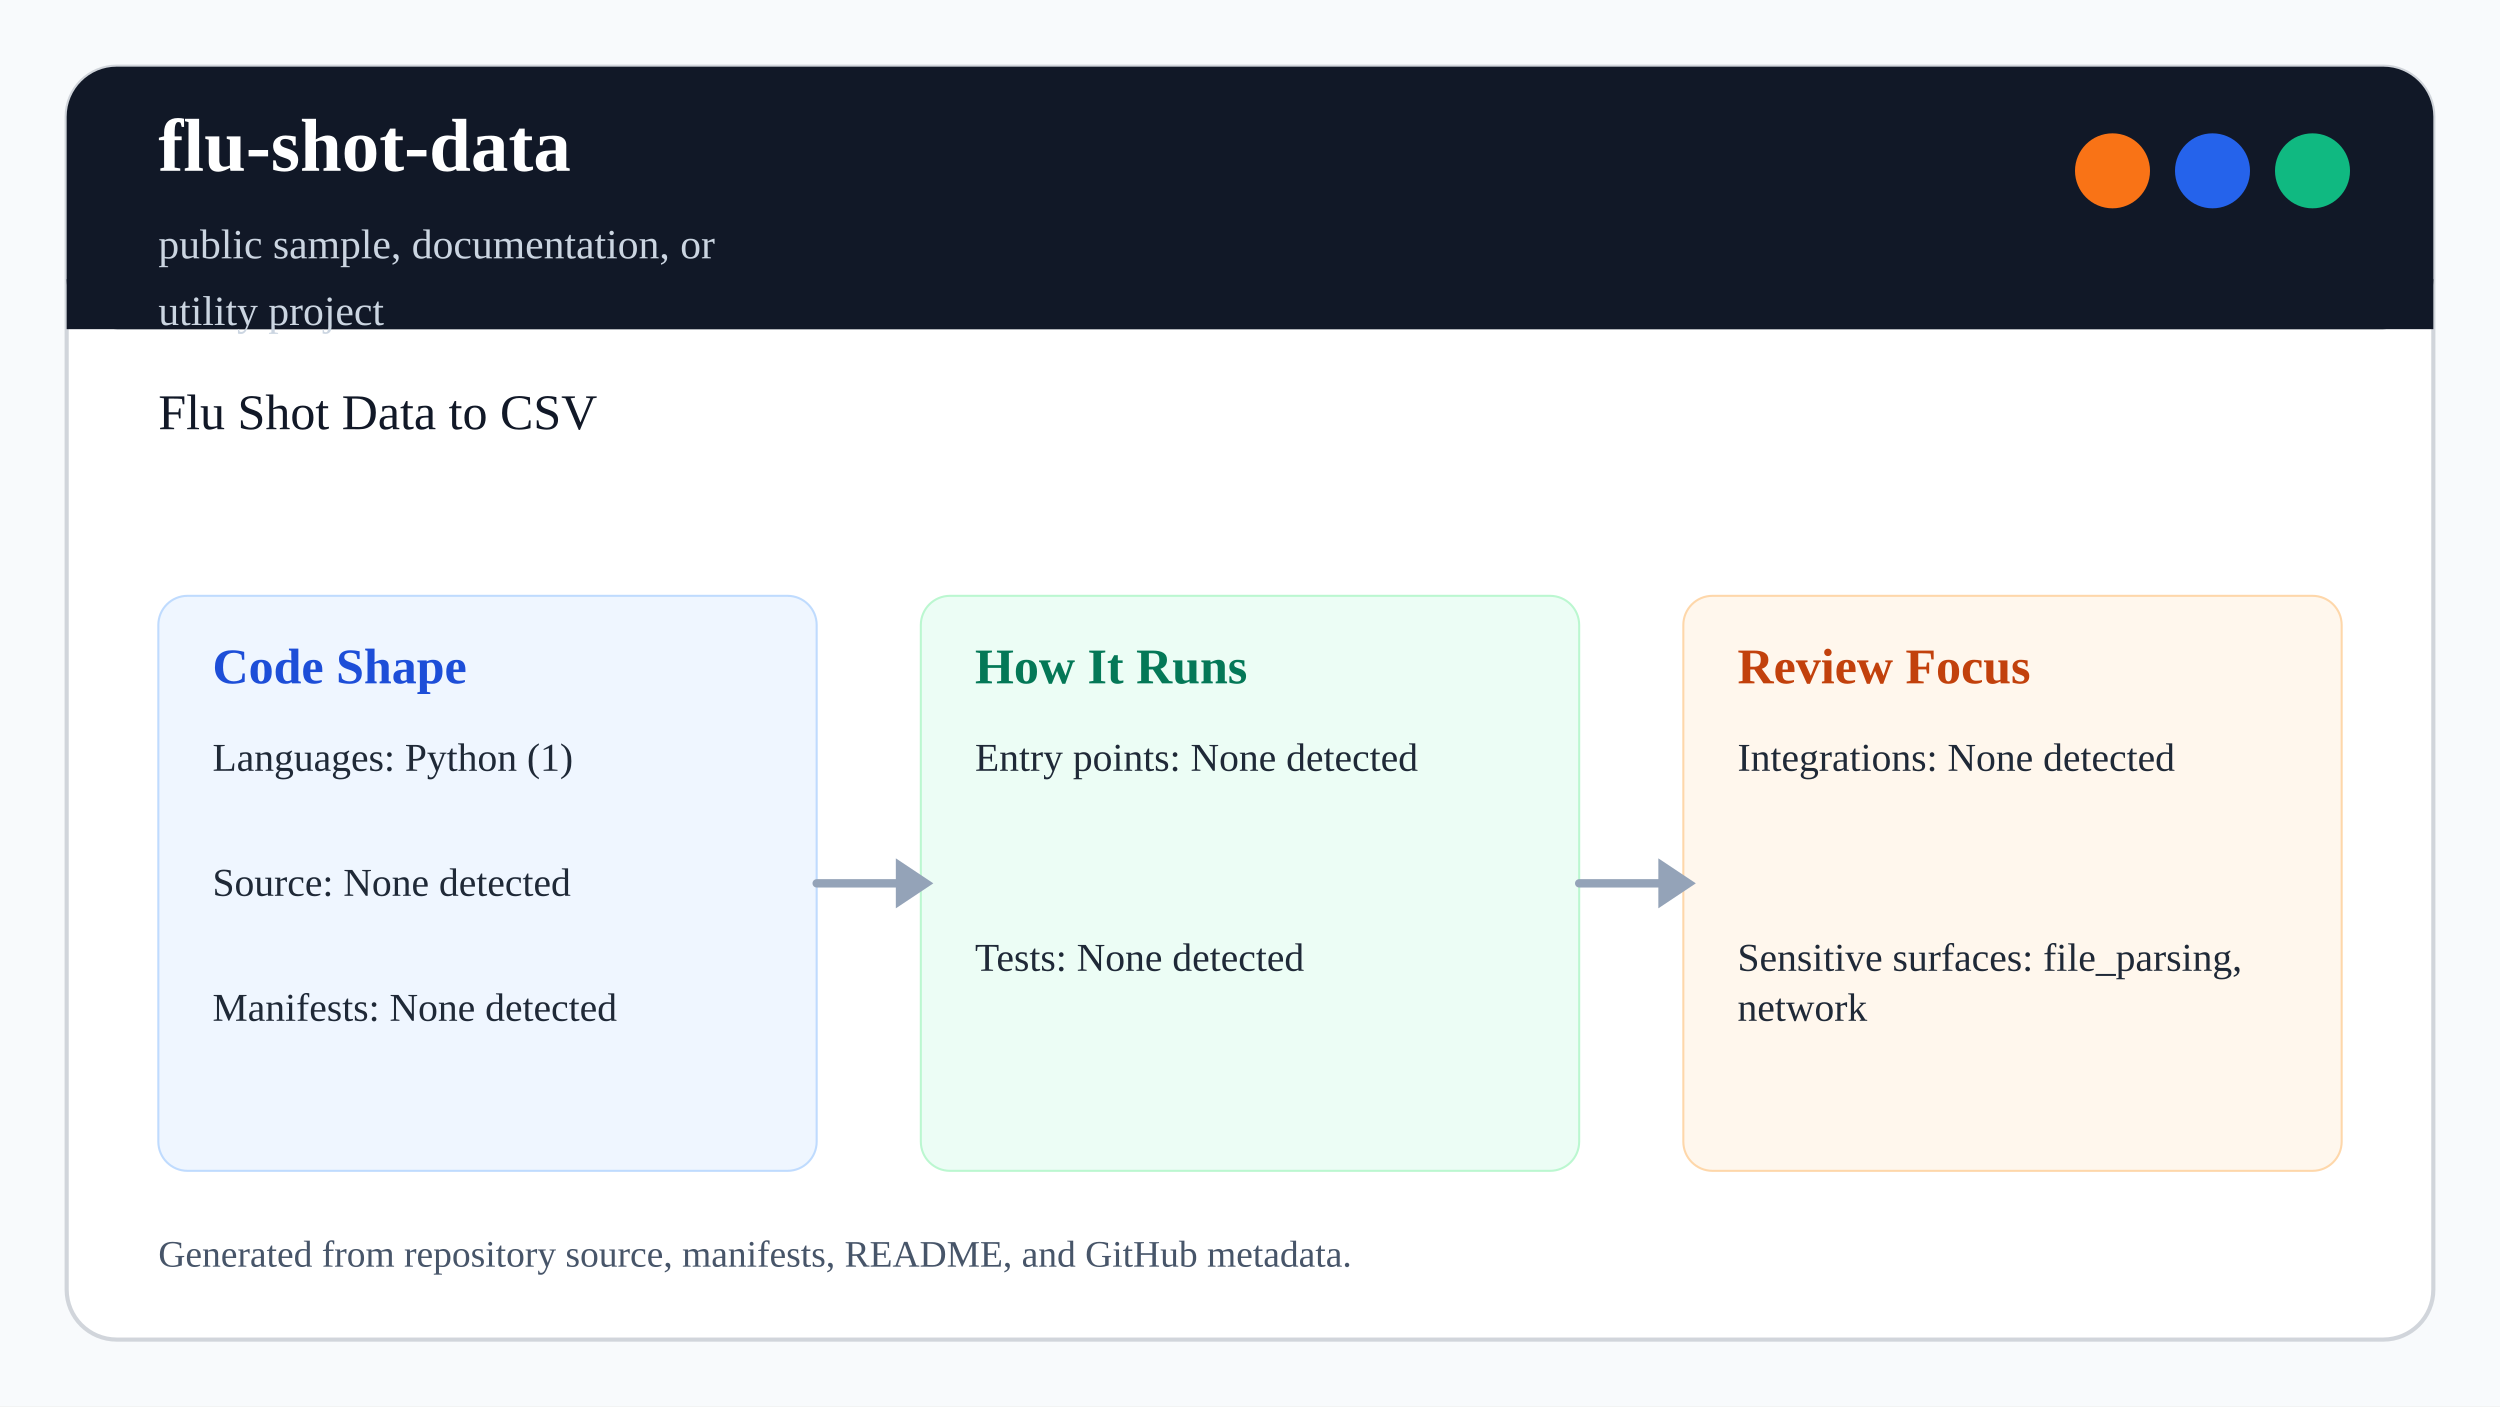
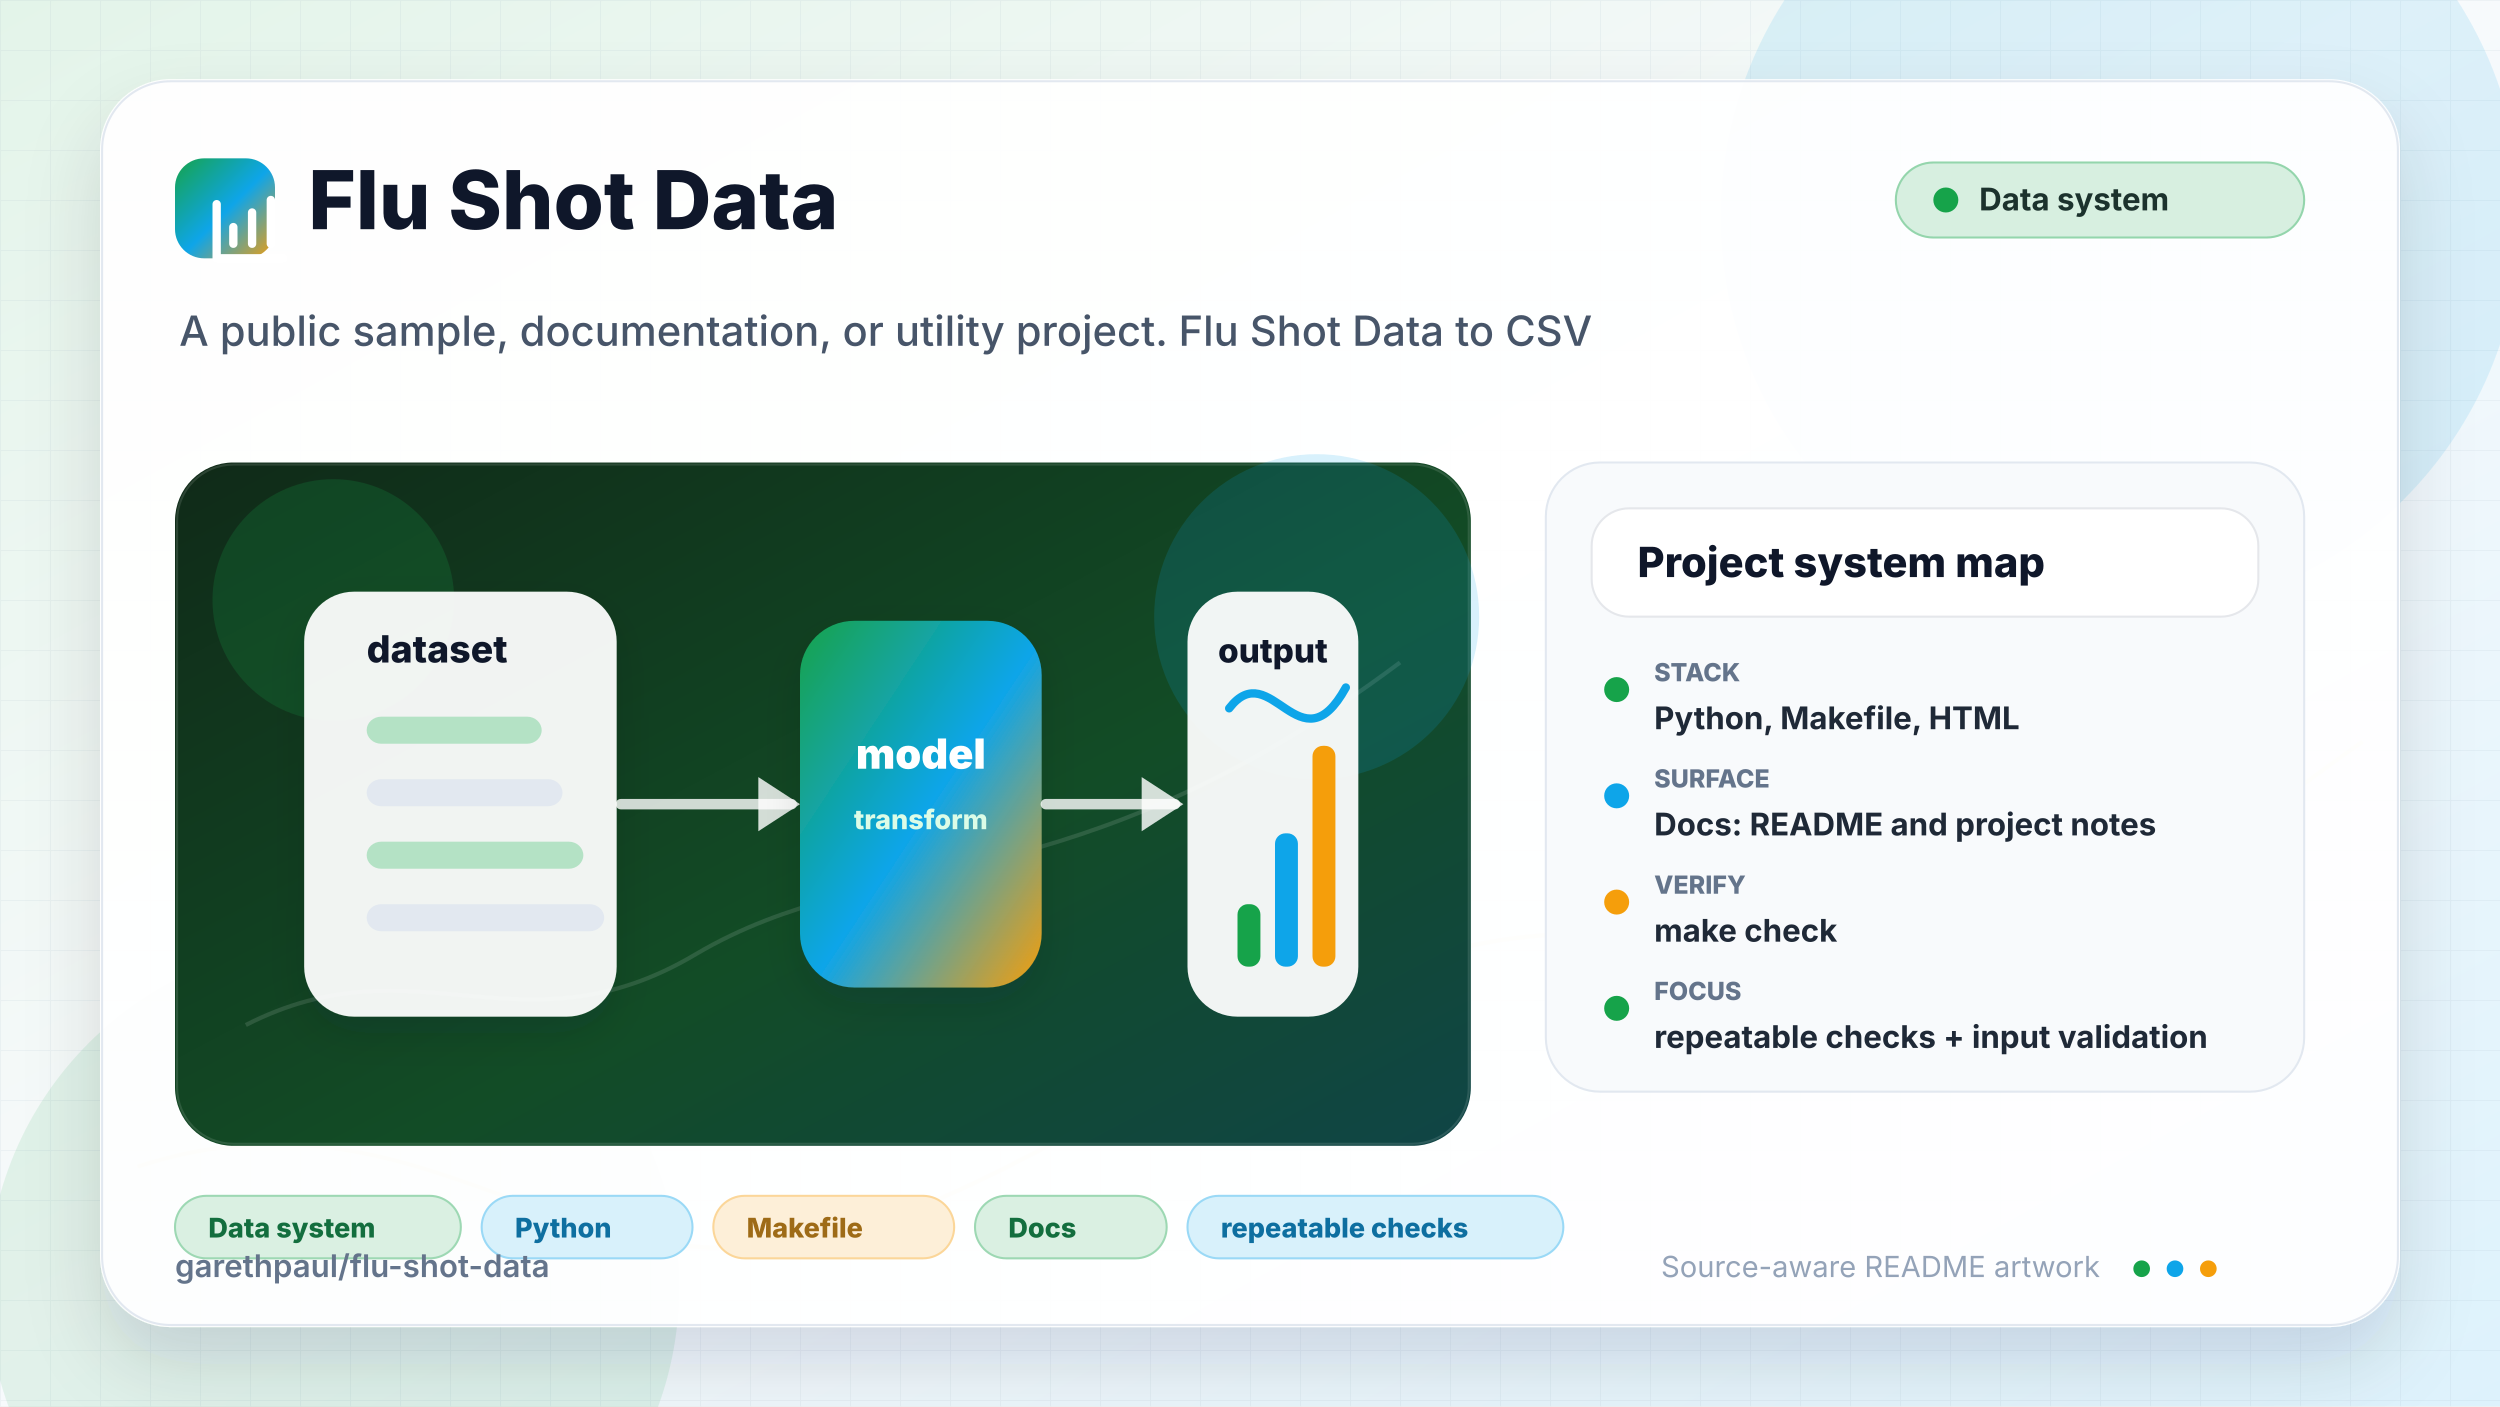
- <svg xmlns="http://www.w3.org/2000/svg" width="1200" height="675" viewBox="0 0 1200 675" role="img" aria-labelledby="title desc">
-   <rect width="1200" height="675" fill="#f8fafc" />
-   <rect x="32" y="32" width="1136" height="611" rx="24" fill="#ffffff" stroke="#d1d5db" stroke-width="2" />
-   <rect x="32" y="32" width="1136" height="126" rx="24" fill="#111827" />
-   <path d="M32 134h1136v24H32z" fill="#111827" />
-   <circle cx="1062" cy="82" r="18" fill="#2563eb" />
-   <circle cx="1110" cy="82" r="18" fill="#10b981" />
-   <circle cx="1014" cy="82" r="18" fill="#f97316" />
-   <text x="76" y="82" font-size="36" fill="#ffffff" font-weight="700">flu-shot-data</text>
-   <text x="76" y="124" font-size="20" fill="#cbd5e1">public sample, documentation, or</text>
-   <text x="76" y="156" font-size="20" fill="#cbd5e1">utility project</text>
-   <text x="76" y="206" font-size="24" fill="#111827">Flu Shot Data to CSV</text>
-   <rect x="76" y="286" width="316" height="276" rx="14" fill="#eff6ff" stroke="#bfdbfe" />
-   <text x="102" y="328" font-size="24" font-weight="700" fill="#1d4ed8">Code Shape</text>
-   <text x="102" y="370" font-size="19" fill="#1f2937">Languages: Python (1)</text>
-   <text x="102" y="430" font-size="19" fill="#1f2937">Source: None detected</text>
-   <text x="102" y="490" font-size="19" fill="#1f2937">Manifests: None detected</text>
-   <rect x="442" y="286" width="316" height="276" rx="14" fill="#ecfdf5" stroke="#bbf7d0" />
-   <text x="468" y="328" font-size="24" font-weight="700" fill="#047857">How It Runs</text>
-   <text x="468" y="370" font-size="19" fill="#1f2937">Entry points: None detected</text>
-   <text x="468" y="466" font-size="19" fill="#1f2937">Tests: None detected</text>
-   <rect x="808" y="286" width="316" height="276" rx="14" fill="#fff7ed" stroke="#fed7aa" />
-   <text x="834" y="328" font-size="24" font-weight="700" fill="#c2410c">Review Focus</text>
-   <text x="834" y="370" font-size="19" fill="#1f2937">Integrations: None detected</text>
-   <text x="834" y="466" font-size="19" fill="#1f2937">Sensitive surfaces: file_parsing,</text>
-   <text x="834" y="490" font-size="19" fill="#1f2937">network</text>
-   <path d="M392 424h50" stroke="#94a3b8" stroke-width="4" stroke-linecap="round" />
-   <path d="M430 412l18 12-18 12z" fill="#94a3b8" />
-   <path d="M758 424h50" stroke="#94a3b8" stroke-width="4" stroke-linecap="round" />
-   <path d="M796 412l18 12-18 12z" fill="#94a3b8" />
-   <text x="76" y="608" font-size="18" fill="#475569">Generated from repository source, manifests, README, and GitHub metadata.</text>
+ <svg xmlns="http://www.w3.org/2000/svg" width="1200" height="675" viewBox="0 0 1200 675" role="img" aria-labelledby="p1g4s9ju-title p1g4s9ju-desc">
+   <defs>
+     <linearGradient id="p1g4s9ju-bg" x1="0" y1="0" x2="1" y2="1">
+       <stop offset="0%" stop-color="#e3f4e9" />
+       <stop offset="48%" stop-color="#f8fafc" />
+       <stop offset="100%" stop-color="#ddf2fc" />
+     </linearGradient>
+     <linearGradient id="p1g4s9ju-stage" x1="0" y1="0" x2="1" y2="1">
+       <stop offset="0%" stop-color="#102a18" />
+       <stop offset="58%" stop-color="#124c26" />
+       <stop offset="100%" stop-color="#104546" />
+     </linearGradient>
+     <linearGradient id="p1g4s9ju-accent" x1="0" y1="0" x2="1" y2="1">
+       <stop offset="0%" stop-color="#16a34a" />
+       <stop offset="52%" stop-color="#0ea5e9" />
+       <stop offset="100%" stop-color="#f59e0b" />
+     </linearGradient>
+     <linearGradient id="p1g4s9ju-soft" x1="0" y1="0" x2="1" y2="1">
+       <stop offset="0%" stop-color="#c7e9d4" />
+       <stop offset="100%" stop-color="#fdeac9" />
+     </linearGradient>
+     <filter id="p1g4s9ju-shadow" x="-20%" y="-20%" width="140%" height="150%">
+       <feDropShadow dx="0" dy="18" stdDeviation="18" flood-color="#0f172a" flood-opacity="0.14" />
+     </filter>
+     <filter id="p1g4s9ju-miniShadow" x="-20%" y="-20%" width="140%" height="150%">
+       <feDropShadow dx="0" dy="8" stdDeviation="10" flood-color="#0f172a" flood-opacity="0.12" />
+     </filter>
+     <pattern id="p1g4s9ju-grid" width="24" height="24" patternUnits="userSpaceOnUse">
+       <path d="M24 0H0v24" fill="none" stroke="#94a3b8" stroke-opacity="0.16" stroke-width="1" />
+     </pattern>
+     <style>
+       .label { font: 700 13px ui-sans-serif, system-ui, -apple-system, BlinkMacSystemFont, "Segoe UI", sans-serif; letter-spacing: 0; text-transform: uppercase; }
+       .body { font-family: ui-sans-serif, system-ui, -apple-system, BlinkMacSystemFont, "Segoe UI", sans-serif; letter-spacing: 0; }
+     </style>
+   </defs>
+   <rect width="1200" height="675" fill="url(#p1g4s9ju-bg)" />
+   <rect width="1200" height="675" fill="url(#p1g4s9ju-grid)" opacity="0.65" />
+   <circle cx="160" cy="618" r="166" fill="#16a34a" opacity="0.10" />
+   <circle cx="1018" cy="104" r="192" fill="#0ea5e9" opacity="0.12" />
+   <path d="M66 560 C214 512 278 642 430 584 C576 528 676 408 838 462 C966 504 1034 426 1134 356" fill="none" stroke="#f59e0b" stroke-width="2" stroke-opacity="0.18" />
+   <rect x="48" y="38" width="1104" height="599" rx="34" fill="#ffffff" opacity="0.94" filter="url(#p1g4s9ju-shadow)" />
+   <rect x="49" y="39" width="1102" height="597" rx="33" fill="none" stroke="#e2e8f0" stroke-width="1" />
+   <g class="body">
+     <rect x="84" y="76" width="48" height="48" rx="14" fill="url(#p1g4s9ju-accent)" />
+     <path d="M6 34V8 M6 34h32 M14 27v-8 M23 27V12 M32 27V6" transform="translate(98 90)" stroke="#ffffff" stroke-width="4" stroke-linecap="round" stroke-linejoin="round" fill="none" />
+     <text x="148" y="110" fill="#0f172a" font-size="39" font-weight="800">Flu Shot Data</text>
+     <rect x="910" y="78" width="196" height="36" rx="18" fill="#d7efe0" stroke="#94d5ac" />
+     <circle cx="934" cy="96" r="6" fill="#16a34a" />
+     <text x="950" y="101" fill="#1c322d" font-size="15" font-weight="700">Data system</text>
+     <text x="86" y="166" fill="#475569" font-size="20" font-weight="500">A public sample, documentation, or utility project. Flu Shot Data to CSV</text>
+   </g>
+   <g transform="translate(84 222)">
+     <rect x="0" y="0" width="622" height="328" rx="28" fill="url(#p1g4s9ju-stage)" />
+     <rect x="1" y="1" width="620" height="326" rx="27" fill="none" stroke="#ffffff" stroke-opacity="0.12" />
+     <path d="M34 270 C116 228 166 286 250 236 C338 184 430 214 588 96" fill="none" stroke="#ffffff" stroke-opacity="0.12" stroke-width="2" />
+     <circle cx="76" cy="66" r="58" fill="#16a34a" opacity="0.20" />
+     <circle cx="548" cy="74" r="78" fill="#0ea5e9" opacity="0.16" />
+     <g class="body">
+       <rect x="62" y="62" width="150" height="204" rx="24" fill="#ffffff" opacity="0.94" filter="url(#p1g4s9ju-miniShadow)" />
+       <text x="92" y="96" fill="#0f172a" font-size="18" font-weight="800">dataset</text>
+       <rect x="92" y="122" width="84" height="13" rx="7" fill="#b4e2c5" />
+       <rect x="92" y="152" width="94" height="13" rx="7" fill="#e2e8f0" />
+       <rect x="92" y="182" width="104" height="13" rx="7" fill="#b4e2c5" />
+       <rect x="92" y="212" width="114" height="13" rx="7" fill="#e2e8f0" />
+       <path d="M214 164h82" stroke="#ffffff" stroke-width="5" stroke-linecap="round" opacity="0.8" />
+       <path d="M280 151l20 13-20 13" fill="#ffffff" opacity="0.82" />
+       <rect x="300" y="76" width="116" height="176" rx="26" fill="url(#p1g4s9ju-accent)" filter="url(#p1g4s9ju-miniShadow)" />
+       <text x="358" y="147" fill="#ffffff" font-size="20" font-weight="900" text-anchor="middle">model</text>
+       <text x="358" y="176" fill="#dcfce7" font-size="13" font-weight="800" text-anchor="middle">transform</text>
+       <path d="M418 164h62" stroke="#ffffff" stroke-width="5" stroke-linecap="round" opacity="0.8" />
+       <path d="M464 151l20 13-20 13" fill="#ffffff" opacity="0.82" />
+       <rect x="486" y="62" width="82" height="204" rx="24" fill="#ffffff" opacity="0.94" />
+       <rect x="510" y="212" width="11" height="30" rx="5" fill="#16a34a" />
+       <rect x="528" y="178" width="11" height="64" rx="5" fill="#0ea5e9" />
+       <rect x="546" y="136" width="11" height="106" rx="5" fill="#f59e0b" />
+       <path d="M506 118 C526 92 540 148 562 108" fill="none" stroke="#0ea5e9" stroke-width="4" stroke-linecap="round" />
+       <text x="527" y="96" fill="#0f172a" font-size="16" font-weight="800" text-anchor="middle">output</text>
+     </g>
+   </g>
+   <g class="body" transform="translate(742 222)">
+     <rect x="0" y="0" width="364" height="302" rx="26" fill="#f8fafc" stroke="#e2e8f0" />
+     <rect x="22" y="22" width="320" height="52" rx="18" fill="#ffffff" stroke="#e5e7eb" />
+     <text x="44" y="55" fill="#0f172a" font-size="20" font-weight="800">Project system map</text>
+     <g transform="translate(24 94)">
+       <circle cx="10" cy="15" r="6" fill="#16a34a" />
+       <text x="28" y="11" fill="#64748b" font-size="12" font-weight="800">STACK</text>
+       <text x="28" y="34" fill="#1f2937" font-size="15" font-weight="650">Python, Makefile, HTML</text>
+     </g>
+     <g transform="translate(24 145)">
+       <circle cx="10" cy="15" r="6" fill="#0ea5e9" />
+       <text x="28" y="11" fill="#64748b" font-size="12" font-weight="800">SURFACE</text>
+       <text x="28" y="34" fill="#1f2937" font-size="15" font-weight="650">Docs: README and project notes</text>
+     </g>
+     <g transform="translate(24 196)">
+       <circle cx="10" cy="15" r="6" fill="#f59e0b" />
+       <text x="28" y="11" fill="#64748b" font-size="12" font-weight="800">VERIFY</text>
+       <text x="28" y="34" fill="#1f2937" font-size="15" font-weight="650">make check</text>
+     </g>
+     <g transform="translate(24 247)">
+       <circle cx="10" cy="15" r="6" fill="#16a34a" />
+       <text x="28" y="11" fill="#64748b" font-size="12" font-weight="800">FOCUS</text>
+       <text x="28" y="34" fill="#1f2937" font-size="15" font-weight="650">repeatable checks + input validation</text>
+     </g>
+   </g>
+   <g class="body">
+     <rect x="84" y="574" width="137.2" height="30" rx="15" fill="#daf0e2" stroke="#9dd8b3" />
+     <text x="100" y="594" fill="#136e3e" font-size="13" font-weight="800">Data system</text>
+     <rect x="231.2" y="574" width="101.2" height="30" rx="15" fill="#d8f1fb" stroke="#9ad9f6" />
+     <text x="247.2" y="594" fill="#0e6fa0" font-size="13" font-weight="800">Python</text>
+     <rect x="342.4" y="574" width="115.6" height="30" rx="15" fill="#fdefd8" stroke="#fbd699" />
+     <text x="358.4" y="594" fill="#9e6b17" font-size="13" font-weight="800">Makefile</text>
+     <rect x="468" y="574" width="92" height="30" rx="15" fill="#daf0e2" stroke="#9dd8b3" />
+     <text x="484" y="594" fill="#136e3e" font-size="13" font-weight="800">Docs</text>
+     <rect x="570" y="574" width="180.4" height="30" rx="15" fill="#d8f1fb" stroke="#9ad9f6" />
+     <text x="586" y="594" fill="#0e6fa0" font-size="13" font-weight="800">repeatable checks</text>
+   </g>
+   <g class="body">
+     <text x="84" y="613" fill="#64748b" font-size="15" font-weight="600">garethpaul/flu-shot-data</text>
+     <text x="1008" y="613" fill="#94a3b8" font-size="14" text-anchor="end">Source-aware README artwork</text>
+     <circle cx="1028" cy="609" r="4" fill="#16a34a" />
+     <circle cx="1044" cy="609" r="4" fill="#0ea5e9" />
+     <circle cx="1060" cy="609" r="4" fill="#f59e0b" />
+   </g>
</svg>
